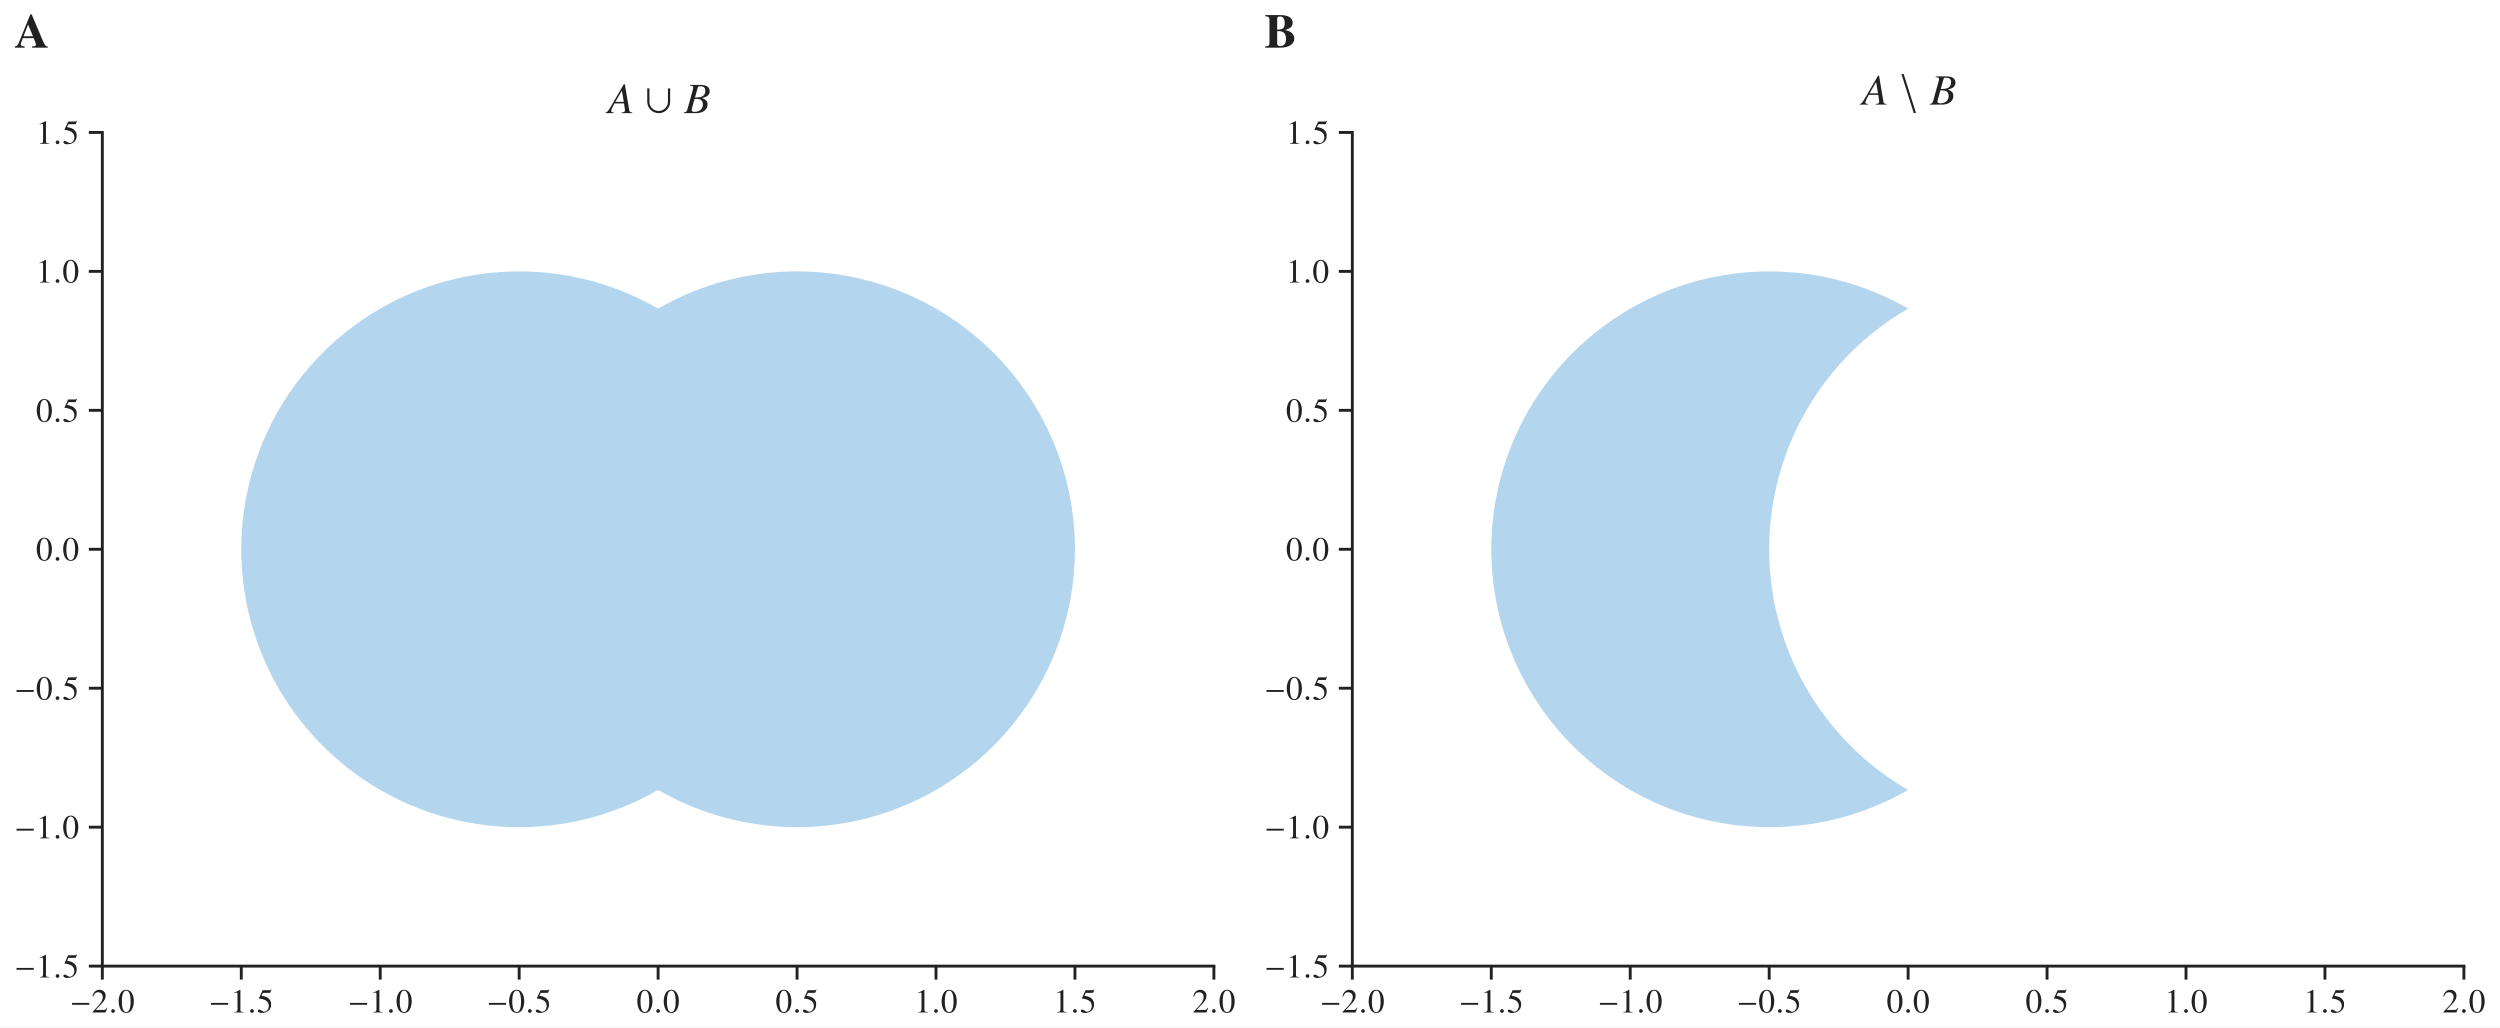
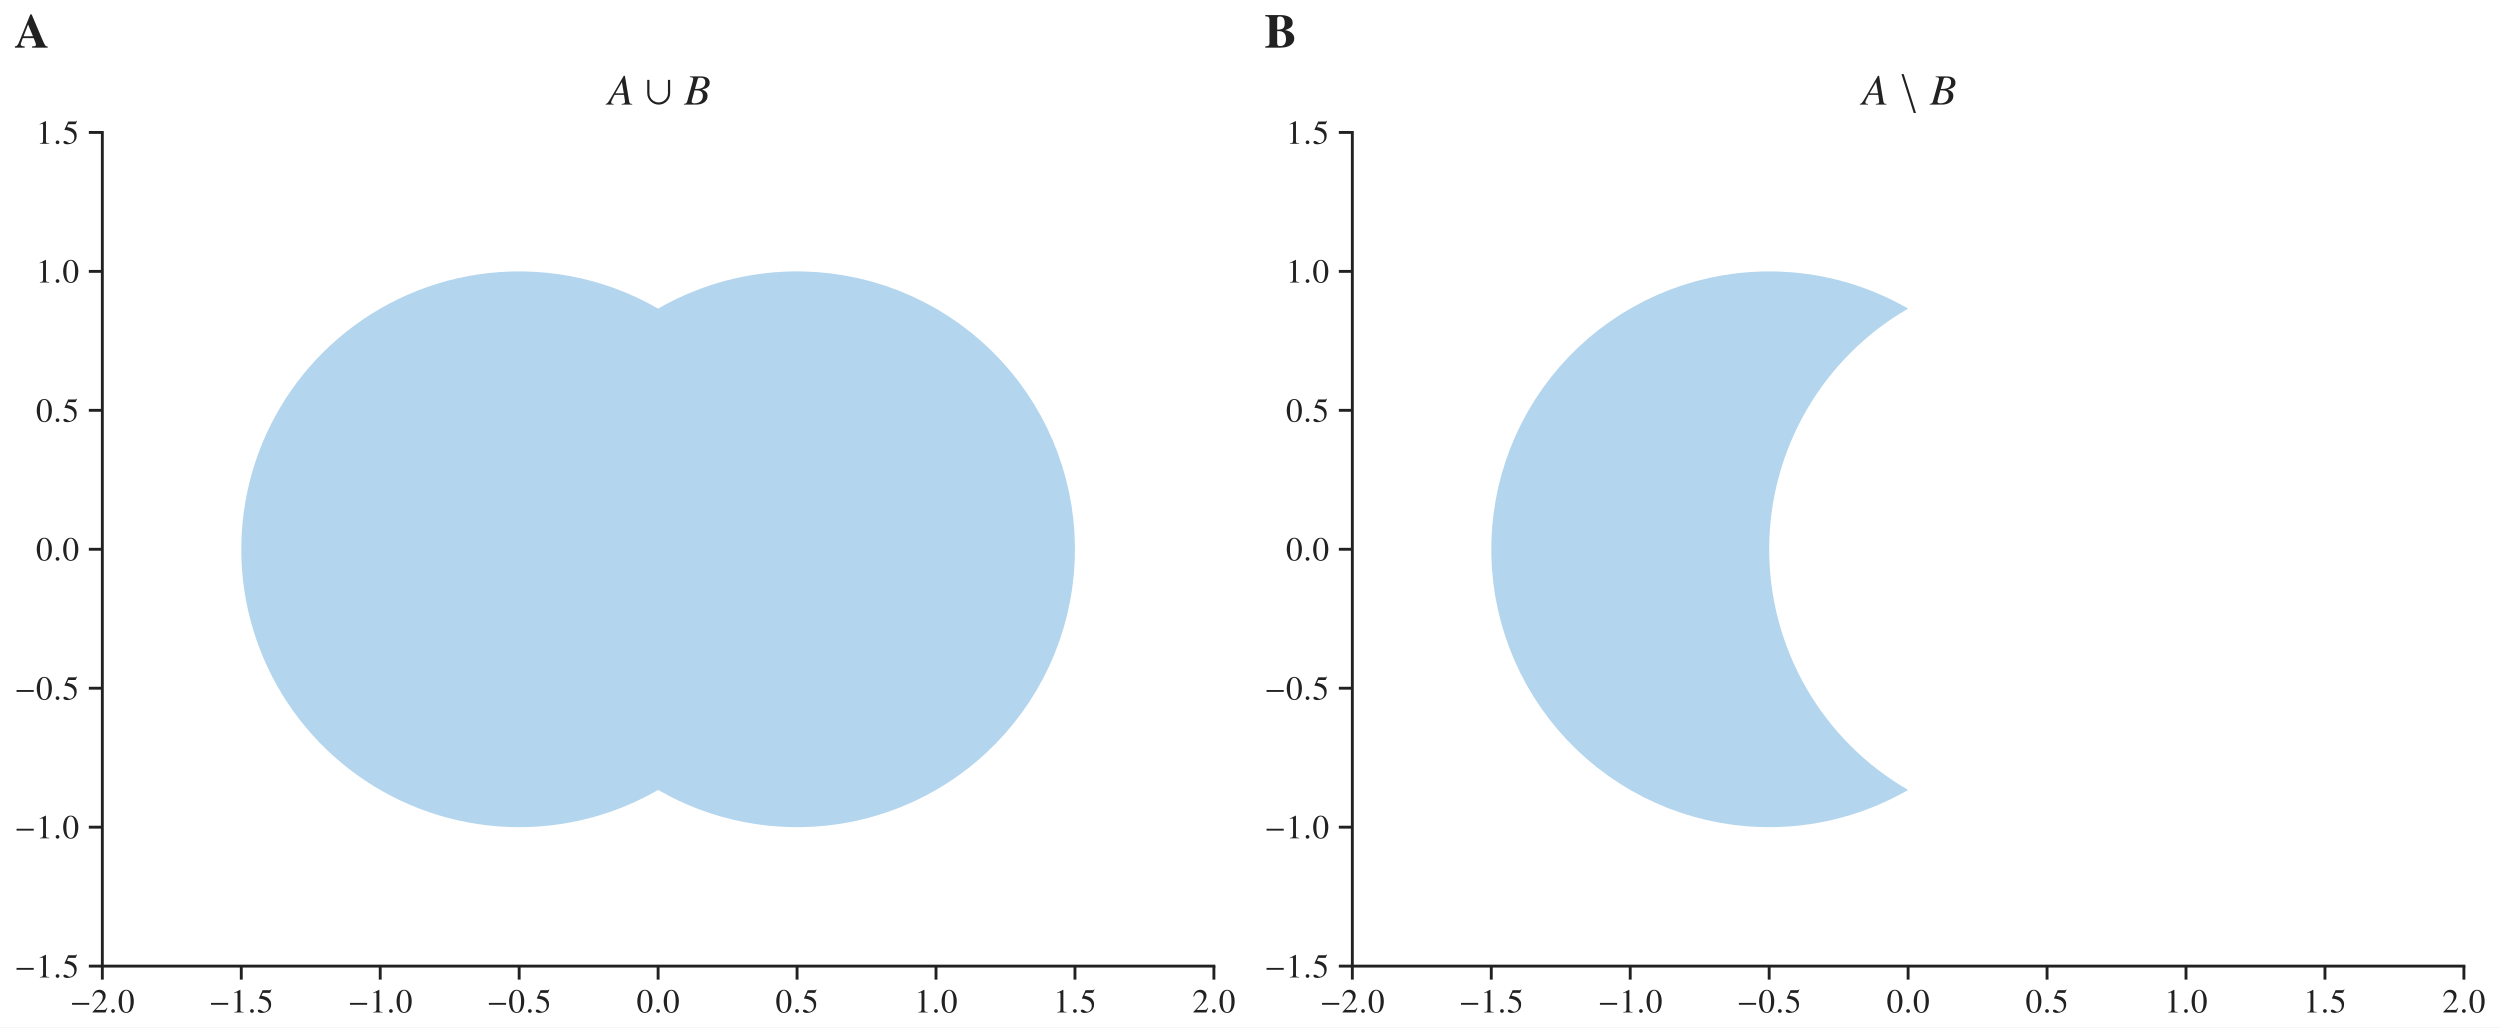
<svg xmlns="http://www.w3.org/2000/svg" xmlns:xlink="http://www.w3.org/1999/xlink" width="518.74pt" height="213.182pt" viewBox="0 0 518.74 213.182">
  <defs>
    <path id="g0" d="M6.864 0L6.864 -0.249C6.426 -0.249 6.316 -0.389 5.778 -1.634L3.557 -6.874L3.278 -6.874L1.066 -1.415C0.687 -0.478 0.568 -0.339 0.09 -0.249L0.09 0L2.112 0L2.112 -0.249C1.524 -0.289 1.295 -0.399 1.295 -0.658C1.295 -0.787 1.365 -1.016 1.584 -1.564L1.733 -1.963L3.975 -1.963C4.314 -1.176 4.433 -0.827 4.433 -0.608C4.433 -0.389 4.304 -0.299 3.955 -0.279L3.636 -0.249L3.636 0L6.864 0ZM3.826 -2.351L1.883 -2.351L2.819 -4.772L3.826 -2.351Z" />
    <clipPath id="c0">
      <rect x="21.233" y="27.48" width="230.647" height="172.985" />
    </clipPath>
    <path id="g1" d="M5.697 -2.273L5.697 -2.829L0.615 -2.829L0.615 -2.273L5.697 -2.273Z" />
    <path id="g2" d="M4.715 -1.36L4.586 -1.409C4.218 -0.844 4.089 -0.754 3.643 -0.754L1.27 -0.754L2.938 -2.501C3.821 -3.424 4.208 -4.179 4.208 -4.953C4.208 -5.945 3.404 -6.71 2.372 -6.71C1.826 -6.71 1.31 -6.491 0.943 -6.094C0.625 -5.757 0.476 -5.439 0.308 -4.734L0.516 -4.685C0.913 -5.657 1.27 -5.975 1.955 -5.975C2.789 -5.975 3.355 -5.409 3.355 -4.576C3.355 -3.801 2.898 -2.878 2.064 -1.995L0.298 -0.119L0.298 0L4.169 0L4.715 -1.36Z" />
    <path id="g3" d="M1.956 -0.427C1.956 -0.734 1.698 -0.993 1.4 -0.993C1.102 -0.993 0.854 -0.744 0.854 -0.427C0.854 -0.05 1.192 0.109 1.4 0.109C1.609 0.109 1.956 -0.06 1.956 -0.427Z" />
    <path id="g4" d="M4.724 -3.275C4.724 -5.31 3.821 -6.71 2.521 -6.71C1.975 -6.71 1.558 -6.541 1.191 -6.193C0.615 -5.638 0.238 -4.496 0.238 -3.335C0.238 -2.253 0.566 -1.092 1.032 -0.536C1.399 -0.099 1.906 0.139 2.481 0.139C2.988 0.139 3.414 -0.03 3.772 -0.377C4.347 -0.923 4.724 -2.074 4.724 -3.275ZM3.772 -3.256C3.772 -1.181 3.335 -0.119 2.481 -0.119C1.628 -0.119 1.191 -1.181 1.191 -3.246C1.191 -5.35 1.638 -6.452 2.491 -6.452C3.325 -6.452 3.772 -5.33 3.772 -3.256Z" />
    <path id="g5" d="M3.911 0L3.911 -0.149C3.127 -0.159 2.968 -0.258 2.968 -0.734L2.968 -6.69L2.888 -6.71L1.102 -5.806L1.102 -5.667C1.221 -5.717 1.33 -5.757 1.37 -5.777C1.548 -5.846 1.717 -5.886 1.816 -5.886C2.025 -5.886 2.114 -5.737 2.114 -5.419L2.114 -0.923C2.114 -0.596 2.035 -0.367 1.876 -0.278C1.727 -0.189 1.588 -0.159 1.171 -0.149L1.171 0L3.911 0Z" />
    <path id="g6" d="M4.347 -6.759L4.258 -6.829C4.109 -6.62 4.01 -6.571 3.801 -6.571L1.727 -6.571L0.645 -4.218C0.635 -4.198 0.635 -4.169 0.635 -4.169C0.635 -4.119 0.675 -4.089 0.754 -4.089C1.072 -4.089 1.469 -4.02 1.876 -3.891C3.017 -3.524 3.543 -2.908 3.543 -1.926C3.543 -0.973 2.938 -0.228 2.164 -0.228C1.965 -0.228 1.797 -0.298 1.499 -0.516C1.181 -0.744 0.953 -0.844 0.744 -0.844C0.457 -0.844 0.318 -0.725 0.318 -0.476C0.318 -0.099 0.784 0.139 1.529 0.139C2.362 0.139 3.077 -0.129 3.573 -0.635C4.03 -1.082 4.238 -1.648 4.238 -2.402C4.238 -3.117 4.05 -3.573 3.553 -4.069C3.117 -4.506 2.551 -4.734 1.38 -4.943L1.797 -5.787L3.742 -5.787C3.901 -5.787 3.94 -5.806 3.97 -5.876L4.347 -6.759Z" />
    <path id="g7" d="M6.345 0L6.345 -0.159C5.779 -0.208 5.71 -0.288 5.591 -1.012L4.658 -6.63L4.4 -6.63L1.521 -1.667C0.737 -0.347 0.638 -0.238 0.241 -0.159L0.241 0L2.097 0L2.097 -0.159C1.591 -0.208 1.511 -0.258 1.511 -0.506C1.511 -0.695 1.541 -0.784 1.71 -1.122L2.276 -2.243L4.459 -2.243L4.658 -0.943C4.668 -0.854 4.678 -0.764 4.678 -0.685C4.678 -0.308 4.539 -0.218 3.903 -0.159L3.903 0L6.345 0ZM4.41 -2.6L2.484 -2.6L3.973 -5.181L4.41 -2.6Z" />
    <path id="g8" d="M5.876 -2.62L5.876 -5.687L5.37 -5.687L5.37 -2.581C5.37 -1.529 4.447 -0.506 3.246 -0.506C2.104 -0.506 1.122 -1.399 1.122 -2.581L1.122 -5.687L0.615 -5.687L0.615 -2.62C0.615 -1.141 1.846 0 3.256 0C4.665 0 5.876 -1.141 5.876 -2.62Z" />
    <path id="g9" d="M5.738 -1.985C5.738 -2.71 5.431 -3.077 4.488 -3.484C5.192 -3.653 5.48 -3.772 5.798 -4.05C6.076 -4.288 6.225 -4.615 6.225 -5.022C6.225 -5.965 5.52 -6.481 4.24 -6.481L1.679 -6.481L1.679 -6.322C2.304 -6.273 2.443 -6.203 2.443 -5.916C2.443 -5.767 2.403 -5.528 2.334 -5.28L1.113 -0.893C0.934 -0.318 0.865 -0.258 0.309 -0.159L0.309 0L3.108 0C4.666 0 5.738 -0.804 5.738 -1.985ZM4.666 -2.025C4.666 -0.953 3.932 -0.298 2.721 -0.298C2.304 -0.298 2.086 -0.437 2.086 -0.715C2.086 -0.844 2.205 -1.31 2.433 -2.104L2.751 -3.285C3.376 -3.285 3.803 -3.246 4.001 -3.166C4.418 -3.007 4.666 -2.571 4.666 -2.025ZM5.222 -5.112C5.222 -4.089 4.557 -3.603 3.188 -3.603L2.85 -3.603L3.495 -5.906C3.555 -6.124 3.674 -6.184 4.061 -6.184C4.865 -6.184 5.222 -5.846 5.222 -5.112Z" />
    <path id="g10" d="M6.167 -1.873C6.167 -2.321 5.978 -2.73 5.629 -3.039C5.28 -3.337 4.941 -3.487 4.244 -3.636C5.4 -3.975 5.828 -4.384 5.828 -5.141C5.828 -6.167 4.902 -6.735 3.238 -6.735L0.159 -6.735L0.159 -6.486C0.847 -6.446 1.036 -6.286 1.036 -5.778L1.036 -0.956C1.036 -0.448 0.887 -0.329 0.159 -0.249L0.159 0L3.367 0C5.051 0 6.167 -0.747 6.167 -1.873ZM4.453 -1.783C4.453 -0.817 4.045 -0.319 3.238 -0.319C2.8 -0.319 2.63 -0.488 2.63 -0.927L2.63 -3.417L2.929 -3.417C3.955 -3.417 4.453 -2.879 4.453 -1.783ZM4.184 -5.071C4.184 -4.025 3.856 -3.746 2.63 -3.716L2.63 -5.948C2.63 -6.306 2.78 -6.436 3.168 -6.436C3.866 -6.436 4.184 -6.007 4.184 -5.071Z" />
    <clipPath id="c1">
      <rect x="280.603" y="27.48" width="230.647" height="172.985" />
    </clipPath>
    <path id="g11" d="M3.95 1.916L1.131 -7.017L0.615 -7.017L3.434 1.916L3.95 1.916Z" />
  </defs>
  <path d="M0 0L518.74 0L518.74 213.182L0 213.182Z" fill="#ffffff" />
  <g fill="#212121" transform="matrix(1 -0 0 1 3 9.884995)">
    <use xlink:href="#g0" transform="matrix(1.00375 0 0 1.00375 0 0)" />
  </g>
  <path d="M103.221 171.458L101.058 171.247L99.076 170.982L96.914 170.611L94.932 170.197L92.95 169.709L90.968 169.145L88.985 168.504L87.003 167.782L85.021 166.976L83.219 166.167L81.237 165.19L79.435 164.217L77.633 163.159L75.831 162.01L74.111 160.822L72.419 159.561L70.786 158.248L69.181 156.858L67.635 155.417L66.197 153.975L64.84 152.517L63.398 150.85L62.137 149.279L60.875 147.587L59.688 145.866L58.539 144.064L57.481 142.262L56.551 140.543L55.615 138.659L54.749 136.739L53.986 134.875L53.256 132.892L52.608 130.91L52.037 128.928L51.505 126.785L51.087 124.784L50.744 122.802L50.45 120.639L50.244 118.527L50.119 116.495L50.066 114.513L50.087 112.35L50.188 110.188L50.353 108.206L50.604 106.095L50.922 104.062L51.325 101.978L51.803 99.917L52.339 97.935L52.952 95.953L53.644 93.971L54.388 92.063L55.198 90.187L56.142 88.205L57.091 86.385L58.105 84.601L59.217 82.799L60.335 81.124L61.596 79.375L62.858 77.754L64.217 76.132L65.56 74.641L67.084 73.069L68.588 71.627L70.208 70.185L71.867 68.816L73.614 67.483L75.291 66.298L77.061 65.14L78.895 64.036L80.81 62.978L82.679 62.035L84.661 61.124L86.643 60.303L88.625 59.566L90.607 58.91L92.737 58.293L94.752 57.789L96.734 57.368L98.896 56.991L101.289 56.671L103.761 56.447L106.104 56.333L108.626 56.318L111.149 56.412L113.492 56.6L116.014 56.909L118.357 57.299L120.699 57.789L123.042 58.382L125.384 59.081L127.727 59.891L130.069 60.815L132.232 61.777L134.394 62.848L136.556 64.036L138.178 63.134L139.98 62.21L141.782 61.364L143.584 60.592L145.386 59.891L147.368 59.198L149.17 58.638L151.085 58.112L152.954 57.667L154.936 57.266L156.738 56.963L158.72 56.697L160.702 56.501L162.684 56.374L164.666 56.315L166.649 56.324L169.531 56.46L172.415 56.74L175.298 57.169L178.001 57.707L180.884 58.432L183.587 59.258L186.29 60.233L188.992 61.364L191.608 62.617L194.218 64.036L196.741 65.58L199.083 67.181L201.381 68.924L203.588 70.78L205.75 72.793L207.732 74.835L209.663 77.033L211.381 79.195L213.062 81.537L214.574 83.88L216.021 86.385L217.283 88.838L218.468 91.448L219.469 93.971L220.393 96.674L221.171 99.377L221.809 102.079L222.34 104.963L222.703 107.665L222.947 110.549L223.046 113.432L223.001 116.315L222.811 119.198L222.501 121.901L222.026 124.784L221.443 127.487L220.721 130.19L219.856 132.892L218.841 135.595L217.75 138.118L216.511 140.641L215.12 143.152L213.662 145.506L212.048 147.848L210.255 150.19L208.453 152.315L206.566 154.335L204.525 156.317L202.905 157.759L201.245 159.128L199.498 160.462L197.709 161.723L195.84 162.936L194.038 164.012L192.236 165.002L190.254 165.996L188.272 166.898L186.29 167.712L184.307 168.441L182.256 169.111L180.163 169.709L178.181 170.197L176.018 170.645L173.856 171.008L171.514 171.308L168.991 171.521L166.649 171.62L164.126 171.62L161.603 171.51L159.261 171.308L156.918 171.008L154.576 170.611L152.233 170.113L149.891 169.512L147.548 168.805L145.322 168.03L143.044 167.129L140.881 166.167L138.719 165.096L136.556 163.909L134.641 164.967L132.772 165.91L130.79 166.82L128.808 167.642L126.792 168.39L124.664 169.09L122.681 169.661L120.519 170.197L118.357 170.645L116.195 171.008L114.032 171.288L111.87 171.485L109.708 171.6L107.545 171.634L105.383 171.586Z" fill="#0073c2" fill-opacity="0.3" fill-rule="evenodd" clip-path="url(#c0)" />
  <path d="M21.233 27.48L21.233 200.465L251.88 200.465" fill="none" stroke="#212121" stroke-width="0.6" stroke-linecap="square" stroke-miterlimit="10" />
  <path d="M21.233 200.465L21.233 203.265" fill="none" stroke="#212121" stroke-width="0.6" />
  <g fill="#212121" transform="matrix(1 -0 0 1 14.51649 210.0842)">
    <use xlink:href="#g1" transform="matrix(0.702625 0 0 0.702625 0 0)" />
    <use xlink:href="#g2" transform="matrix(0.702625 0 0 0.702625 4.452 0)" />
    <use xlink:href="#g3" transform="matrix(0.702625 0 0 0.702625 7.952 0)" />
    <use xlink:href="#g4" transform="matrix(0.702625 0 0 0.702625 9.933 0)" />
  </g>
  <path d="M50.064 200.465L50.064 203.265" fill="none" stroke="#212121" stroke-width="0.6" />
  <g fill="#212121" transform="matrix(1 -0 0 1 43.34732 210.0842)">
    <use xlink:href="#g1" transform="matrix(0.702625 0 0 0.702625 0 0)" />
    <use xlink:href="#g5" transform="matrix(0.702625 0 0 0.702625 4.452 0)" />
    <use xlink:href="#g3" transform="matrix(0.702625 0 0 0.702625 7.952 0)" />
    <use xlink:href="#g6" transform="matrix(0.702625 0 0 0.702625 9.933 0)" />
  </g>
  <path d="M78.895 200.465L78.895 203.265" fill="none" stroke="#212121" stroke-width="0.6" />
  <g fill="#212121" transform="matrix(1 -0 0 1 72.17814 210.0842)">
    <use xlink:href="#g1" transform="matrix(0.702625 0 0 0.702625 0 0)" />
    <use xlink:href="#g5" transform="matrix(0.702625 0 0 0.702625 4.452 0)" />
    <use xlink:href="#g3" transform="matrix(0.702625 0 0 0.702625 7.952 0)" />
    <use xlink:href="#g4" transform="matrix(0.702625 0 0 0.702625 9.933 0)" />
  </g>
  <path d="M107.725 200.465L107.725 203.265" fill="none" stroke="#212121" stroke-width="0.6" />
  <g fill="#212121" transform="matrix(1 -0 0 1 101.009 210.0842)">
    <use xlink:href="#g1" transform="matrix(0.702625 0 0 0.702625 0 0)" />
    <use xlink:href="#g4" transform="matrix(0.702625 0 0 0.702625 4.452 0)" />
    <use xlink:href="#g3" transform="matrix(0.702625 0 0 0.702625 7.952 0)" />
    <use xlink:href="#g6" transform="matrix(0.702625 0 0 0.702625 9.933 0)" />
  </g>
  <path d="M136.556 200.465L136.556 203.265" fill="none" stroke="#212121" stroke-width="0.6" />
  <g fill="#212121" transform="matrix(1 -0 0 1 132.0658 210.0842)">
    <use xlink:href="#g4" transform="matrix(0.702625 0 0 0.702625 0 0)" />
    <use xlink:href="#g3" transform="matrix(0.702625 0 0 0.702625 3.5 0)" />
    <use xlink:href="#g4" transform="matrix(0.702625 0 0 0.702625 5.481 0)" />
  </g>
  <path d="M165.387 200.465L165.387 203.265" fill="none" stroke="#212121" stroke-width="0.6" />
  <g fill="#212121" transform="matrix(1 -0 0 1 160.8966 210.0842)">
    <use xlink:href="#g4" transform="matrix(0.702625 0 0 0.702625 0 0)" />
    <use xlink:href="#g3" transform="matrix(0.702625 0 0 0.702625 3.5 0)" />
    <use xlink:href="#g6" transform="matrix(0.702625 0 0 0.702625 5.481 0)" />
  </g>
  <path d="M194.218 200.465L194.218 203.265" fill="none" stroke="#212121" stroke-width="0.6" />
  <g fill="#212121" transform="matrix(1 -0 0 1 189.7274 210.0842)">
    <use xlink:href="#g5" transform="matrix(0.702625 0 0 0.702625 0 0)" />
    <use xlink:href="#g3" transform="matrix(0.702625 0 0 0.702625 3.5 0)" />
    <use xlink:href="#g4" transform="matrix(0.702625 0 0 0.702625 5.481 0)" />
  </g>
  <path d="M223.049 200.465L223.049 203.265" fill="none" stroke="#212121" stroke-width="0.6" />
  <g fill="#212121" transform="matrix(1 -0 0 1 218.5583 210.0842)">
    <use xlink:href="#g5" transform="matrix(0.702625 0 0 0.702625 0 0)" />
    <use xlink:href="#g3" transform="matrix(0.702625 0 0 0.702625 3.5 0)" />
    <use xlink:href="#g6" transform="matrix(0.702625 0 0 0.702625 5.481 0)" />
  </g>
  <path d="M251.88 200.465L251.88 203.265" fill="none" stroke="#212121" stroke-width="0.6" />
  <g fill="#212121" transform="matrix(1 -0 0 1 247.3891 210.0842)">
    <use xlink:href="#g2" transform="matrix(0.702625 0 0 0.702625 0 0)" />
    <use xlink:href="#g3" transform="matrix(0.702625 0 0 0.702625 3.5 0)" />
    <use xlink:href="#g4" transform="matrix(0.702625 0 0 0.702625 5.481 0)" />
  </g>
  <path d="M21.233 200.465L18.433 200.465" fill="none" stroke="#212121" stroke-width="0.6" />
  <g fill="#212121" transform="matrix(1 -0 0 1 3 202.8254)">
    <use xlink:href="#g1" transform="matrix(0.702625 0 0 0.702625 0 0)" />
    <use xlink:href="#g5" transform="matrix(0.702625 0 0 0.702625 4.452 0)" />
    <use xlink:href="#g3" transform="matrix(0.702625 0 0 0.702625 7.952 0)" />
    <use xlink:href="#g6" transform="matrix(0.702625 0 0 0.702625 9.933 0)" />
  </g>
  <path d="M21.233 171.634L18.433 171.634" fill="none" stroke="#212121" stroke-width="0.6" />
  <g fill="#212121" transform="matrix(1 -0 0 1 3 173.9473)">
    <use xlink:href="#g1" transform="matrix(0.702625 0 0 0.702625 0 0)" />
    <use xlink:href="#g5" transform="matrix(0.702625 0 0 0.702625 4.452 0)" />
    <use xlink:href="#g3" transform="matrix(0.702625 0 0 0.702625 7.952 0)" />
    <use xlink:href="#g4" transform="matrix(0.702625 0 0 0.702625 9.933 0)" />
  </g>
  <path d="M21.233 142.803L18.433 142.803" fill="none" stroke="#212121" stroke-width="0.6" />
  <g fill="#212121" transform="matrix(1 -0 0 1 3 145.1638)">
    <use xlink:href="#g1" transform="matrix(0.702625 0 0 0.702625 0 0)" />
    <use xlink:href="#g4" transform="matrix(0.702625 0 0 0.702625 4.452 0)" />
    <use xlink:href="#g3" transform="matrix(0.702625 0 0 0.702625 7.952 0)" />
    <use xlink:href="#g6" transform="matrix(0.702625 0 0 0.702625 9.933 0)" />
  </g>
  <path d="M21.233 113.972L18.433 113.972" fill="none" stroke="#212121" stroke-width="0.6" />
  <g fill="#212121" transform="matrix(1 -0 0 1 7.45199 116.2857)">
    <use xlink:href="#g4" transform="matrix(0.702625 0 0 0.702625 0 0)" />
    <use xlink:href="#g3" transform="matrix(0.702625 0 0 0.702625 3.5 0)" />
    <use xlink:href="#g4" transform="matrix(0.702625 0 0 0.702625 5.481 0)" />
  </g>
  <path d="M21.233 85.141L18.433 85.141" fill="none" stroke="#212121" stroke-width="0.6" />
  <g fill="#212121" transform="matrix(1 -0 0 1 7.45199 87.50212)">
    <use xlink:href="#g4" transform="matrix(0.702625 0 0 0.702625 0 0)" />
    <use xlink:href="#g3" transform="matrix(0.702625 0 0 0.702625 3.5 0)" />
    <use xlink:href="#g6" transform="matrix(0.702625 0 0 0.702625 5.481 0)" />
  </g>
  <path d="M21.233 56.31L18.433 56.31" fill="none" stroke="#212121" stroke-width="0.6" />
  <g fill="#212121" transform="matrix(1 -0 0 1 7.45199 58.62404)">
    <use xlink:href="#g5" transform="matrix(0.702625 0 0 0.702625 0 0)" />
    <use xlink:href="#g3" transform="matrix(0.702625 0 0 0.702625 3.5 0)" />
    <use xlink:href="#g4" transform="matrix(0.702625 0 0 0.702625 5.481 0)" />
  </g>
  <path d="M21.233 27.48L18.433 27.48" fill="none" stroke="#212121" stroke-width="0.6" />
  <g fill="#212121" transform="matrix(1 -0 0 1 7.45199 29.84047)">
    <use xlink:href="#g5" transform="matrix(0.702625 0 0 0.702625 0 0)" />
    <use xlink:href="#g3" transform="matrix(0.702625 0 0 0.702625 3.5 0)" />
    <use xlink:href="#g6" transform="matrix(0.702625 0 0 0.702625 5.481 0)" />
  </g>
-   <g fill="#212121" transform="matrix(1 -0 0 1 125.4529 23.47972)">
+   <g fill="#212121" transform="matrix(1 -0 0 1 125.4529 21.71123)">
    <use xlink:href="#g7" transform="matrix(0.903375 0 0 0.903375 0 0)" />
    <use xlink:href="#g8" transform="matrix(0.903375 0 0 0.903375 8.2909 0)" />
    <use xlink:href="#g9" transform="matrix(0.903375 0 0 0.903375 16.1769 0)" />
  </g>
  <g fill="#212121" transform="matrix(1 -0 0 1 262.3701 9.884995)">
    <use xlink:href="#g10" transform="matrix(1.00375 0 0 1.00375 0 0)" />
  </g>
  <path d="M362.591 171.458L359.708 171.159L356.942 170.733L354.122 170.155L351.453 169.471L348.716 168.626L346.085 167.67L343.49 166.581L340.968 165.375L338.539 164.066L336.102 162.596L333.734 161.002L331.417 159.27L329.255 157.48L327.192 155.597L325.223 153.615L323.276 151.452L321.507 149.279L319.793 146.947L318.244 144.605L316.822 142.211L315.512 139.74L314.299 137.154L313.217 134.514L312.263 131.811L311.456 129.108L310.79 126.406L310.261 123.703L309.842 120.82L309.583 118.117L309.448 115.234L309.457 112.35L309.61 109.467L309.909 106.584L310.335 103.819L310.912 100.998L311.596 98.33L312.442 95.593L313.398 92.961L314.487 90.367L315.693 87.844L317.002 85.415L318.472 82.979L320.065 80.61L321.797 78.294L323.587 76.132L325.471 74.069L327.453 72.099L329.615 70.153L331.789 68.383L334.12 66.67L336.463 65.12L338.857 63.698L341.328 62.388L343.914 61.176L346.554 60.094L349.257 59.139L351.959 58.333L354.662 57.667L357.365 57.138L360.248 56.719L362.951 56.46L365.834 56.324L368.717 56.333L371.6 56.487L373.222 56.637L374.844 56.834L376.466 57.077L377.907 57.333L379.529 57.667L381.151 58.05L382.738 58.473L384.214 58.91L385.836 59.441L387.277 59.958L388.899 60.592L390.34 61.203L391.854 61.897L393.404 62.662L395.386 63.727L395.746 63.932L395.886 64.059L394.305 65.008L392.683 66.055L391.143 67.122L389.62 68.253L388.178 69.398L386.736 70.621L385.295 71.929L383.935 73.249L382.592 74.641L381.406 75.951L380.183 77.393L378.988 78.9L377.907 80.358L376.826 81.918L375.793 83.52L374.821 85.141L373.919 86.763L373.084 88.385L372.312 90.007L371.525 91.808L370.81 93.61L370.164 95.412L369.584 97.214L369.069 99.016L368.616 100.818L368.224 102.62L367.892 104.422L367.594 106.404L367.385 108.206L367.22 110.188L367.13 111.99L367.096 113.972L367.13 115.954L367.22 117.756L367.385 119.738L367.594 121.54L367.892 123.522L368.224 125.324L368.616 127.126L369.069 128.928L369.584 130.73L370.164 132.532L370.81 134.334L371.525 136.136L372.312 137.938L373.084 139.56L373.919 141.181L374.821 142.803L375.793 144.425L376.826 146.026L377.907 147.587L378.988 149.045L380.183 150.551L381.406 151.993L382.592 153.304L383.935 154.696L385.295 156.015L386.736 157.323L388.178 158.546L389.62 159.691L391.143 160.822L392.683 161.89L394.305 162.936L395.886 163.886L395.746 164.012L394.665 164.616L392.322 165.823L390.277 166.769L388.178 167.642L386.162 168.39L384.034 169.09L382.051 169.661L379.889 170.197L377.727 170.645L375.565 171.008L373.402 171.288L371.24 171.485L369.078 171.6L366.915 171.634L364.753 171.586Z" fill="#0073c2" fill-opacity="0.3" fill-rule="evenodd" clip-path="url(#c1)" />
  <path d="M280.603 27.48L280.603 200.465L511.25 200.465" fill="none" stroke="#212121" stroke-width="0.6" stroke-linecap="square" stroke-miterlimit="10" />
  <path d="M280.603 200.465L280.603 203.265" fill="none" stroke="#212121" stroke-width="0.6" />
  <g fill="#212121" transform="matrix(1 -0 0 1 273.8866 210.0842)">
    <use xlink:href="#g1" transform="matrix(0.702625 0 0 0.702625 0 0)" />
    <use xlink:href="#g2" transform="matrix(0.702625 0 0 0.702625 4.452 0)" />
    <use xlink:href="#g3" transform="matrix(0.702625 0 0 0.702625 7.952 0)" />
    <use xlink:href="#g4" transform="matrix(0.702625 0 0 0.702625 9.933 0)" />
  </g>
  <path d="M309.434 200.465L309.434 203.265" fill="none" stroke="#212121" stroke-width="0.6" />
  <g fill="#212121" transform="matrix(1 -0 0 1 302.7174 210.0842)">
    <use xlink:href="#g1" transform="matrix(0.702625 0 0 0.702625 0 0)" />
    <use xlink:href="#g5" transform="matrix(0.702625 0 0 0.702625 4.452 0)" />
    <use xlink:href="#g3" transform="matrix(0.702625 0 0 0.702625 7.952 0)" />
    <use xlink:href="#g6" transform="matrix(0.702625 0 0 0.702625 9.933 0)" />
  </g>
  <path d="M338.265 200.465L338.265 203.265" fill="none" stroke="#212121" stroke-width="0.6" />
  <g fill="#212121" transform="matrix(1 -0 0 1 331.5482 210.0842)">
    <use xlink:href="#g1" transform="matrix(0.702625 0 0 0.702625 0 0)" />
    <use xlink:href="#g5" transform="matrix(0.702625 0 0 0.702625 4.452 0)" />
    <use xlink:href="#g3" transform="matrix(0.702625 0 0 0.702625 7.952 0)" />
    <use xlink:href="#g4" transform="matrix(0.702625 0 0 0.702625 9.933 0)" />
  </g>
  <path d="M367.096 200.465L367.096 203.265" fill="none" stroke="#212121" stroke-width="0.6" />
  <g fill="#212121" transform="matrix(1 -0 0 1 360.379 210.0842)">
    <use xlink:href="#g1" transform="matrix(0.702625 0 0 0.702625 0 0)" />
    <use xlink:href="#g4" transform="matrix(0.702625 0 0 0.702625 4.452 0)" />
    <use xlink:href="#g3" transform="matrix(0.702625 0 0 0.702625 7.952 0)" />
    <use xlink:href="#g6" transform="matrix(0.702625 0 0 0.702625 9.933 0)" />
  </g>
  <path d="M395.926 200.465L395.926 203.265" fill="none" stroke="#212121" stroke-width="0.6" />
  <g fill="#212121" transform="matrix(1 -0 0 1 391.4359 210.0842)">
    <use xlink:href="#g4" transform="matrix(0.702625 0 0 0.702625 0 0)" />
    <use xlink:href="#g3" transform="matrix(0.702625 0 0 0.702625 3.5 0)" />
    <use xlink:href="#g4" transform="matrix(0.702625 0 0 0.702625 5.481 0)" />
  </g>
  <path d="M424.757 200.465L424.757 203.265" fill="none" stroke="#212121" stroke-width="0.6" />
  <g fill="#212121" transform="matrix(1 -0 0 1 420.2667 210.0842)">
    <use xlink:href="#g4" transform="matrix(0.702625 0 0 0.702625 0 0)" />
    <use xlink:href="#g3" transform="matrix(0.702625 0 0 0.702625 3.5 0)" />
    <use xlink:href="#g6" transform="matrix(0.702625 0 0 0.702625 5.481 0)" />
  </g>
  <path d="M453.588 200.465L453.588 203.265" fill="none" stroke="#212121" stroke-width="0.6" />
  <g fill="#212121" transform="matrix(1 -0 0 1 449.0975 210.0842)">
    <use xlink:href="#g5" transform="matrix(0.702625 0 0 0.702625 0 0)" />
    <use xlink:href="#g3" transform="matrix(0.702625 0 0 0.702625 3.5 0)" />
    <use xlink:href="#g4" transform="matrix(0.702625 0 0 0.702625 5.481 0)" />
  </g>
  <path d="M482.419 200.465L482.419 203.265" fill="none" stroke="#212121" stroke-width="0.6" />
  <g fill="#212121" transform="matrix(1 -0 0 1 477.9283 210.0842)">
    <use xlink:href="#g5" transform="matrix(0.702625 0 0 0.702625 0 0)" />
    <use xlink:href="#g3" transform="matrix(0.702625 0 0 0.702625 3.5 0)" />
    <use xlink:href="#g6" transform="matrix(0.702625 0 0 0.702625 5.481 0)" />
  </g>
  <path d="M511.25 200.465L511.25 203.265" fill="none" stroke="#212121" stroke-width="0.6" />
  <g fill="#212121" transform="matrix(1 -0 0 1 506.7592 210.0842)">
    <use xlink:href="#g2" transform="matrix(0.702625 0 0 0.702625 0 0)" />
    <use xlink:href="#g3" transform="matrix(0.702625 0 0 0.702625 3.5 0)" />
    <use xlink:href="#g4" transform="matrix(0.702625 0 0 0.702625 5.481 0)" />
  </g>
  <path d="M280.603 200.465L277.803 200.465" fill="none" stroke="#212121" stroke-width="0.6" />
  <g fill="#212121" transform="matrix(1 -0 0 1 262.3701 202.8254)">
    <use xlink:href="#g1" transform="matrix(0.702625 0 0 0.702625 0 0)" />
    <use xlink:href="#g5" transform="matrix(0.702625 0 0 0.702625 4.452 0)" />
    <use xlink:href="#g3" transform="matrix(0.702625 0 0 0.702625 7.952 0)" />
    <use xlink:href="#g6" transform="matrix(0.702625 0 0 0.702625 9.933 0)" />
  </g>
  <path d="M280.603 171.634L277.803 171.634" fill="none" stroke="#212121" stroke-width="0.6" />
  <g fill="#212121" transform="matrix(1 -0 0 1 262.3701 173.9473)">
    <use xlink:href="#g1" transform="matrix(0.702625 0 0 0.702625 0 0)" />
    <use xlink:href="#g5" transform="matrix(0.702625 0 0 0.702625 4.452 0)" />
    <use xlink:href="#g3" transform="matrix(0.702625 0 0 0.702625 7.952 0)" />
    <use xlink:href="#g4" transform="matrix(0.702625 0 0 0.702625 9.933 0)" />
  </g>
  <path d="M280.603 142.803L277.803 142.803" fill="none" stroke="#212121" stroke-width="0.6" />
  <g fill="#212121" transform="matrix(1 -0 0 1 262.3701 145.1638)">
    <use xlink:href="#g1" transform="matrix(0.702625 0 0 0.702625 0 0)" />
    <use xlink:href="#g4" transform="matrix(0.702625 0 0 0.702625 4.452 0)" />
    <use xlink:href="#g3" transform="matrix(0.702625 0 0 0.702625 7.952 0)" />
    <use xlink:href="#g6" transform="matrix(0.702625 0 0 0.702625 9.933 0)" />
  </g>
  <path d="M280.603 113.972L277.803 113.972" fill="none" stroke="#212121" stroke-width="0.6" />
  <g fill="#212121" transform="matrix(1 -0 0 1 266.8221 116.2857)">
    <use xlink:href="#g4" transform="matrix(0.702625 0 0 0.702625 0 0)" />
    <use xlink:href="#g3" transform="matrix(0.702625 0 0 0.702625 3.5 0)" />
    <use xlink:href="#g4" transform="matrix(0.702625 0 0 0.702625 5.481 0)" />
  </g>
  <path d="M280.603 85.141L277.803 85.141" fill="none" stroke="#212121" stroke-width="0.6" />
  <g fill="#212121" transform="matrix(1 -0 0 1 266.8221 87.50212)">
    <use xlink:href="#g4" transform="matrix(0.702625 0 0 0.702625 0 0)" />
    <use xlink:href="#g3" transform="matrix(0.702625 0 0 0.702625 3.5 0)" />
    <use xlink:href="#g6" transform="matrix(0.702625 0 0 0.702625 5.481 0)" />
  </g>
  <path d="M280.603 56.31L277.803 56.31" fill="none" stroke="#212121" stroke-width="0.6" />
  <g fill="#212121" transform="matrix(1 -0 0 1 266.8221 58.62404)">
    <use xlink:href="#g5" transform="matrix(0.702625 0 0 0.702625 0 0)" />
    <use xlink:href="#g3" transform="matrix(0.702625 0 0 0.702625 3.5 0)" />
    <use xlink:href="#g4" transform="matrix(0.702625 0 0 0.702625 5.481 0)" />
  </g>
  <path d="M280.603 27.48L277.803 27.48" fill="none" stroke="#212121" stroke-width="0.6" />
  <g fill="#212121" transform="matrix(1 -0 0 1 266.8221 29.84047)">
    <use xlink:href="#g5" transform="matrix(0.702625 0 0 0.702625 0 0)" />
    <use xlink:href="#g3" transform="matrix(0.702625 0 0 0.702625 3.5 0)" />
    <use xlink:href="#g6" transform="matrix(0.702625 0 0 0.702625 5.481 0)" />
  </g>
  <g fill="#212121" transform="matrix(1 -0 0 1 385.6959 21.71123)">
    <use xlink:href="#g7" transform="matrix(0.903375 0 0 0.903375 0 0)" />
    <use xlink:href="#g11" transform="matrix(0.903375 0 0 0.903375 8.2909 0)" />
    <use xlink:href="#g9" transform="matrix(0.903375 0 0 0.903375 14.4309 0)" />
  </g>
</svg>
